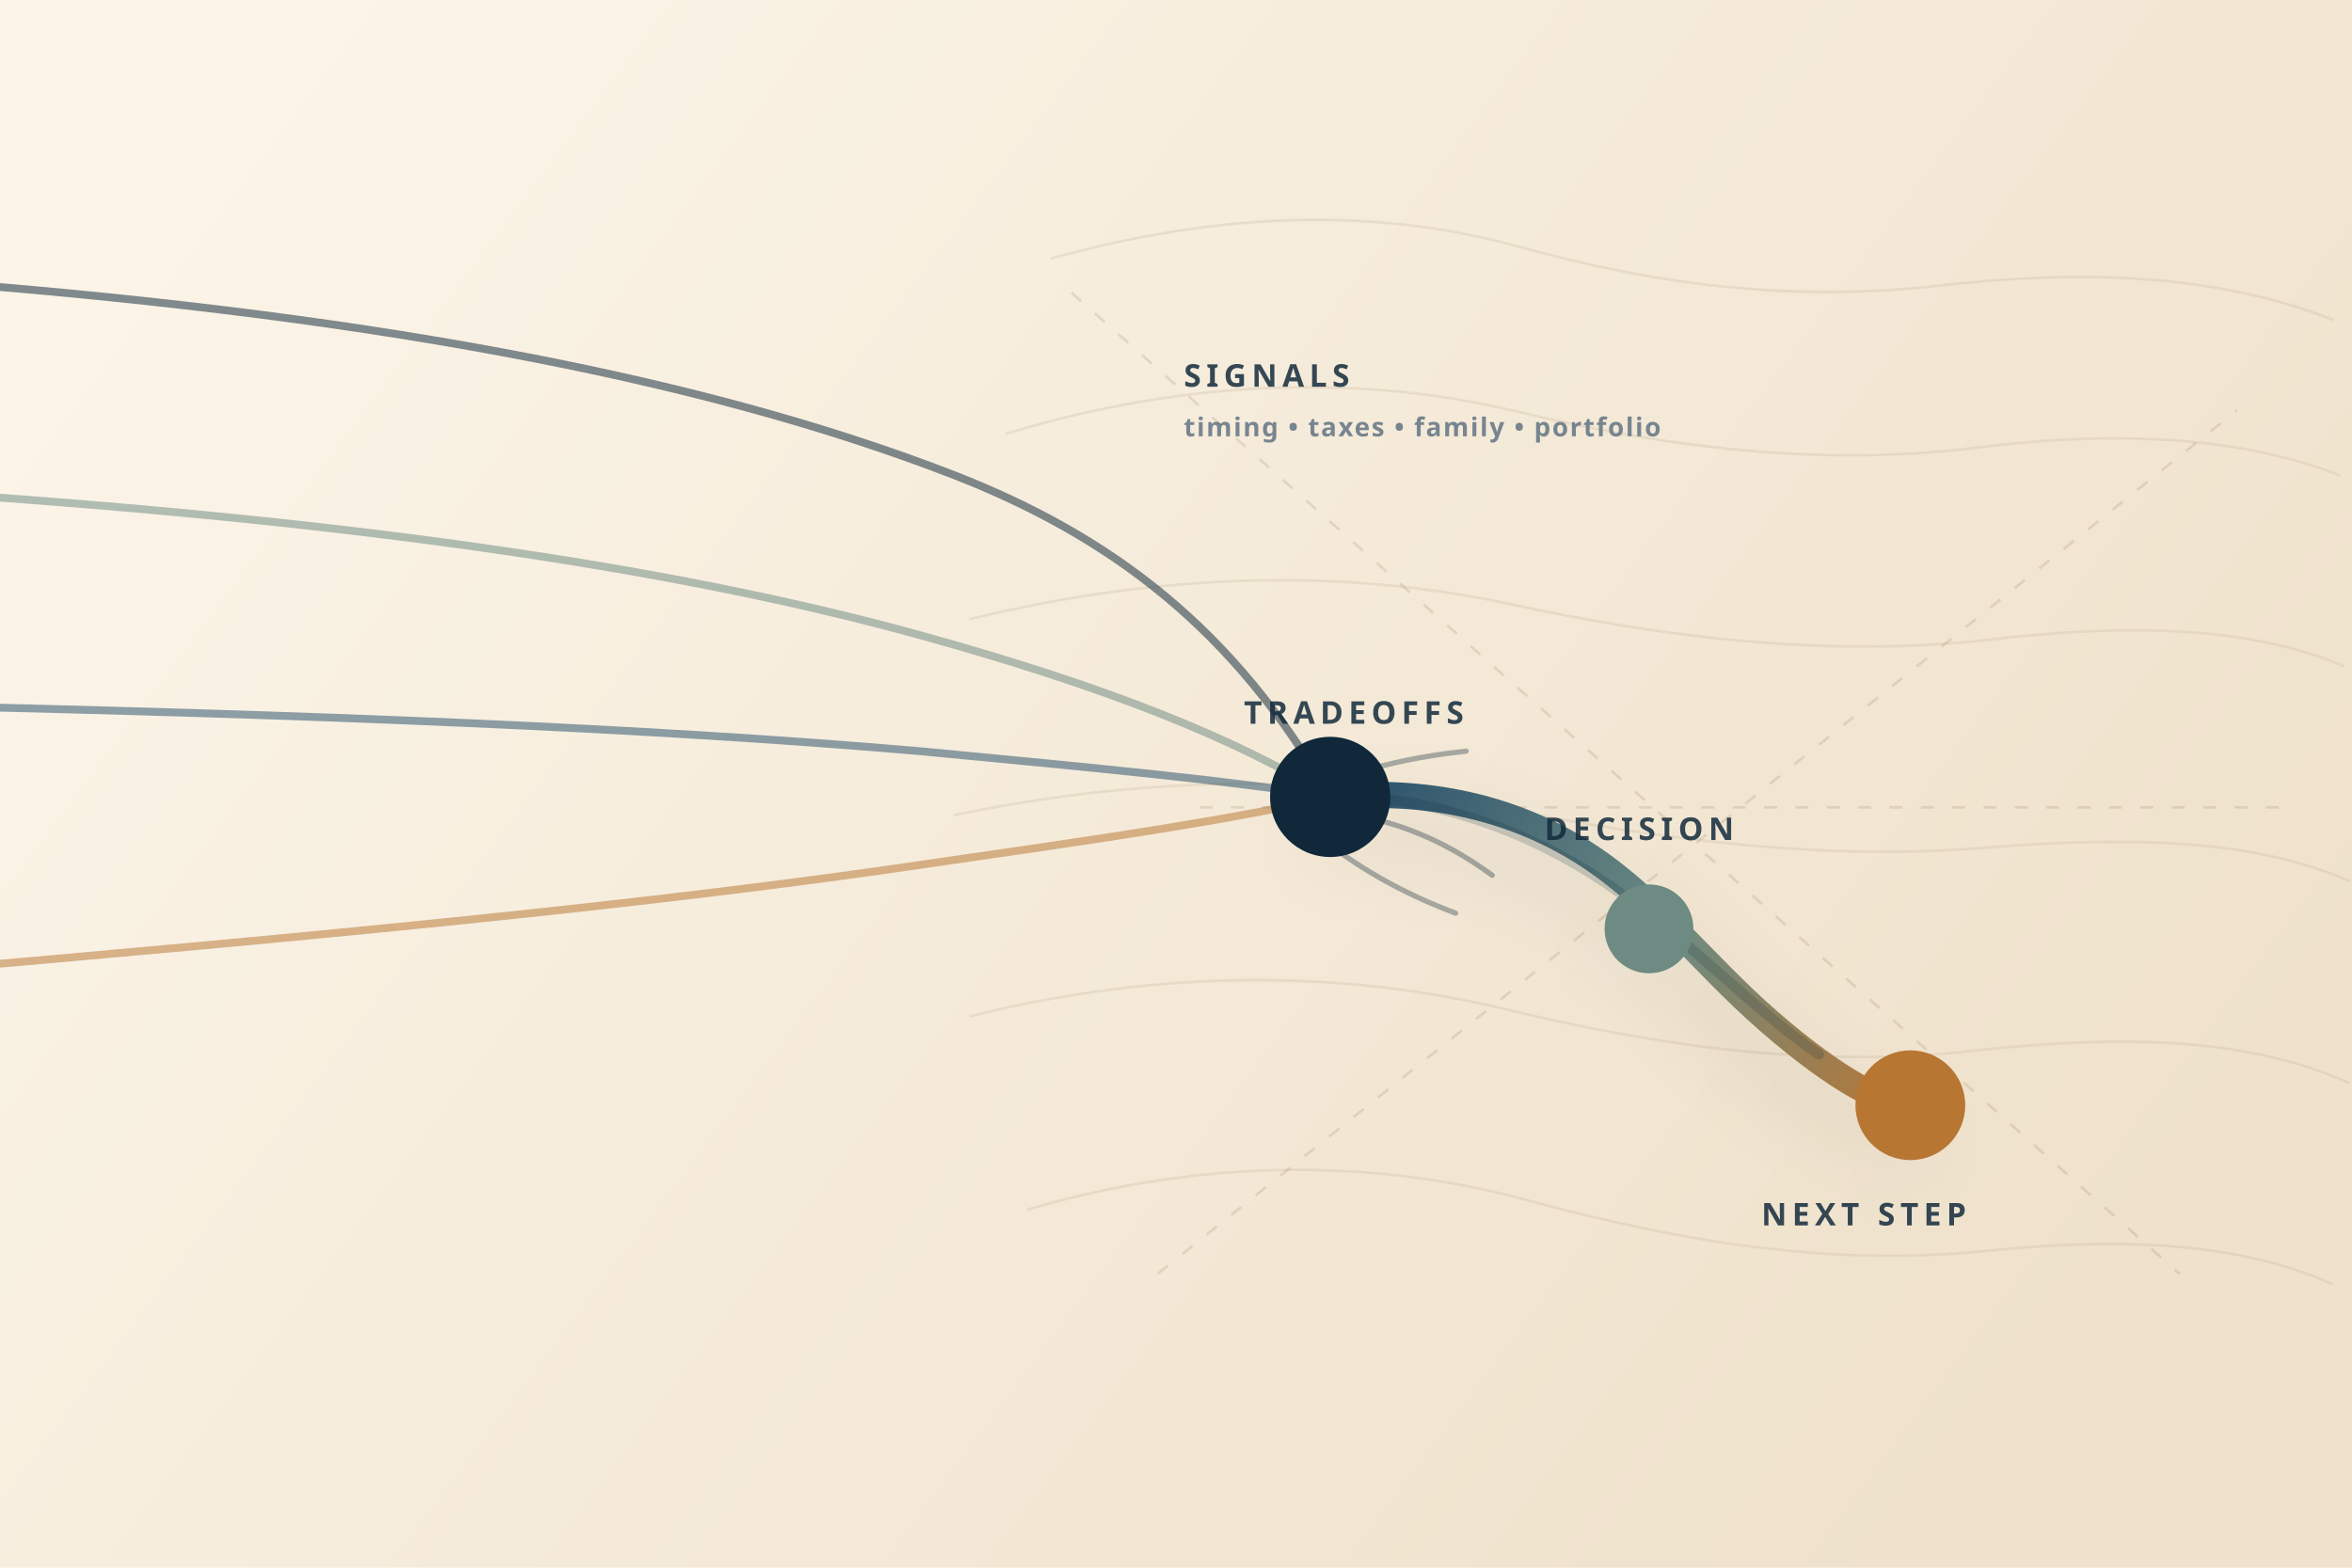
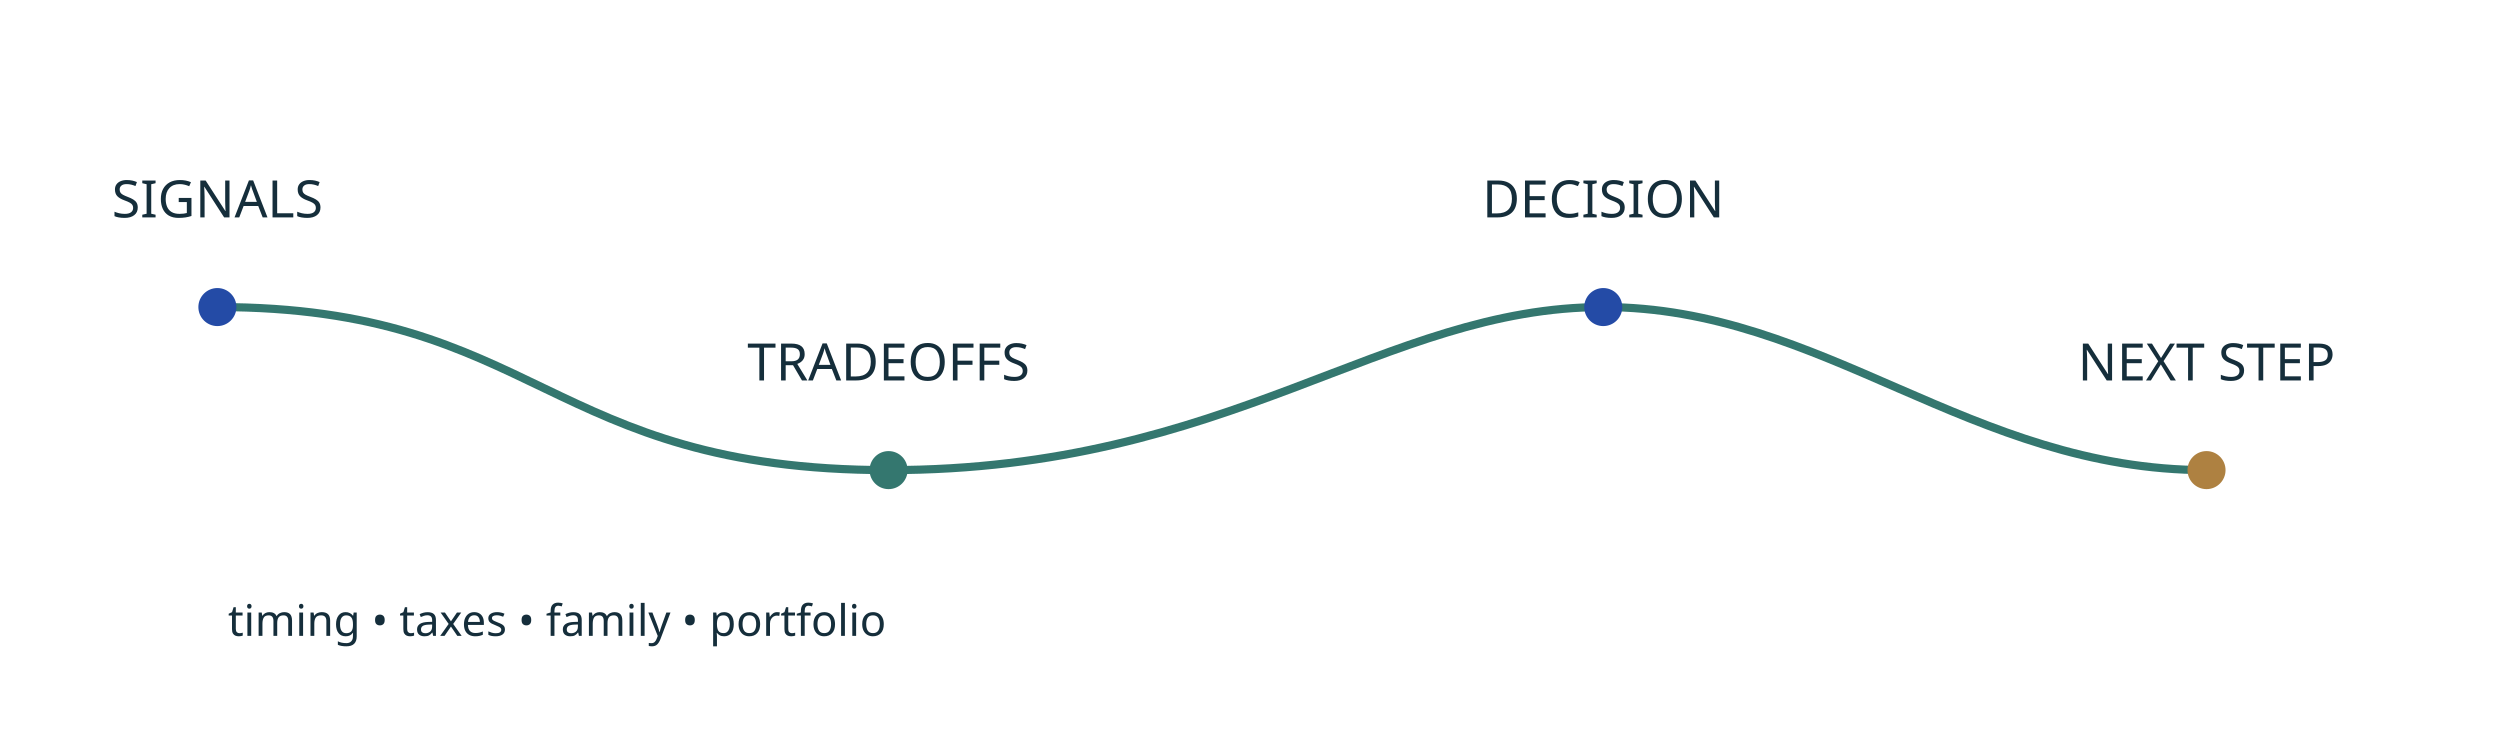
- <svg xmlns="http://www.w3.org/2000/svg" width="1800" height="1200" viewBox="0 0 1800 1200" fill="none">
+ <svg xmlns="http://www.w3.org/2000/svg" width="920" height="270" viewBox="0 0 920 270" role="img">
  <defs>
-     <linearGradient id="bg" x1="180" y1="96" x2="1534" y2="1113" gradientUnits="userSpaceOnUse">
-       <stop stop-color="#FBF4E7" />
-       <stop offset="1" stop-color="#EFE1CB" />
-     </linearGradient>
-     <linearGradient id="main-route" x1="1018" y1="610" x2="1462" y2="846" gradientUnits="userSpaceOnUse">
-       <stop stop-color="#29506C" />
-       <stop offset="0.56" stop-color="#6D8B82" />
-       <stop offset="1" stop-color="#B87633" />
-     </linearGradient>
-     <filter id="soft-shadow" x="0" y="0" width="1800" height="1200" filterUnits="userSpaceOnUse" color-interpolation-filters="sRGB">
-       <feDropShadow dx="0" dy="30" stdDeviation="30" flood-color="#10283A" flood-opacity="0.12" />
-     </filter>
+     <marker id="arrow" viewBox="0 0 10 10" refX="8" refY="5" markerWidth="6" markerHeight="6" orient="auto-start-reverse">
+       <path d="m2 1 6 4-6 4" fill="none" stroke="#34776f" stroke-width="1.5" />
+     </marker>
  </defs>
-   <rect width="1800" height="1200" fill="url(#bg)" />
-   <g opacity="0.28" stroke="#C7B59A" stroke-width="2">
-     <path d="M804 198C940 160 1059 160 1163 189C1268 218 1372 232 1490 218C1608 205 1705 213 1786 245" />
-     <path d="M770 332C911 289 1045 287 1161 315C1276 343 1395 357 1510 343C1626 328 1720 336 1791 364" />
-     <path d="M742 474C893 437 1032 436 1154 462C1277 489 1401 503 1519 490C1636 476 1726 481 1794 510" />
-     <path d="M730 624C883 592 1022 594 1146 618C1271 643 1397 659 1518 649C1639 639 1730 644 1799 675" />
-     <path d="M742 778C890 741 1028 743 1150 772C1273 802 1394 818 1513 804C1633 791 1724 796 1798 829" />
-     <path d="M786 926C922 886 1053 887 1170 919C1288 951 1401 969 1515 958C1628 946 1716 952 1785 983" />
-   </g>
-   <g opacity="0.18" stroke="#8A6E49" stroke-width="2" stroke-dasharray="10 14">
-     <path d="M820 224L1668 975" />
-     <path d="M886 975L1712 314" />
-     <path d="M918 618H1750" />
-   </g>
-   <g opacity="0.52" stroke-linecap="round" stroke-linejoin="round">
-     <path d="M-72 214C270 239 533 287 731 364C851 411 945 482 1018 610" stroke="#10283A" stroke-width="6" />
-     <path d="M-72 376C254 397 509 432 707 487C844 525 946 565 1018 610" stroke="#6D8B82" stroke-width="6" />
-     <path d="M-72 540C242 547 495 557 704 575C841 588 946 598 1018 610" stroke="#29506C" stroke-width="6" />
-     <path d="M-72 744C238 717 497 693 718 660C843 642 946 627 1018 610" stroke="#B87633" stroke-width="6" />
-   </g>
-   <g opacity="0.34" stroke="#10283A" stroke-width="4" stroke-linecap="round">
-     <path d="M1008 602C1047 587 1084 579 1122 575" />
-     <path d="M1007 620C1059 624 1101 640 1142 670" />
-     <path d="M1004 636C1038 664 1074 684 1114 699" />
-   </g>
-   <g filter="url(#soft-shadow)">
-     <path d="M1018 610C1085 604 1149 615 1206 649C1263 683 1301 736 1354 782C1408 829 1444 846 1462 846" stroke="url(#main-route)" stroke-width="20" stroke-linecap="round" stroke-linejoin="round" />
-     <path d="M1018 610C1088 608 1165 632 1232 678C1299 724 1338 770 1392 807" stroke="#10283A" stroke-opacity="0.18" stroke-width="8" stroke-linecap="round" />
-   </g>
-   <g>
-     <circle cx="1018" cy="610" r="46" fill="#10283A" />
-     <circle cx="1262" cy="711" r="34" fill="#6D8B82" />
-     <circle cx="1462" cy="846" r="42" fill="#B87633" />
-   </g>
-   <g fill="#10283A" opacity="0.84">
-     <text x="906" y="296" font-family="Manrope, sans-serif" font-size="24" font-weight="700" letter-spacing="4">SIGNALS</text>
-     <text x="952" y="554" font-family="Manrope, sans-serif" font-size="24" font-weight="700" letter-spacing="4">TRADEOFFS</text>
-     <text x="1182" y="643" font-family="Manrope, sans-serif" font-size="24" font-weight="700" letter-spacing="4">DECISION</text>
-     <text x="1348" y="938" font-family="Manrope, sans-serif" font-size="24" font-weight="700" letter-spacing="4">NEXT STEP</text>
-   </g>
-   <g fill="#5C6F80" opacity="0.82">
-     <text x="906" y="334" font-family="Manrope, sans-serif" font-size="20" font-weight="600" letter-spacing="1.2">timing • taxes • family • portfolio</text>
-   </g>
+   <path d="M80 113C198 113 201 173 327 173S509 113 590 113 725 173 812 173" fill="none" stroke="#34776f" stroke-width="3" stroke-linecap="round" stroke-linejoin="round" />
+   <circle cx="80" cy="113" r="7" fill="#244ba6" />
+   <text x="80" y="80" text-anchor="middle" font-family="Manrope, sans-serif" font-size="19" fill="#152e3b">SIGNALS</text>
+   <circle cx="327" cy="173" r="7" fill="#34776f" />
+   <text x="327" y="140" text-anchor="middle" font-family="Manrope, sans-serif" font-size="19" fill="#152e3b">TRADEOFFS</text>
+   <circle cx="590" cy="113" r="7" fill="#244ba6" />
+   <text x="590" y="80" text-anchor="middle" font-family="Manrope, sans-serif" font-size="19" fill="#152e3b">DECISION</text>
+   <circle cx="812" cy="173" r="7" fill="#ae8141" />
+   <text x="812" y="140" text-anchor="middle" font-family="Manrope, sans-serif" font-size="19" fill="#152e3b">NEXT STEP</text>
+   <text x="205" y="234" text-anchor="middle" font-family="Manrope, sans-serif" font-size="16" fill="#152e3b">timing • taxes • family • portfolio</text>
</svg>
